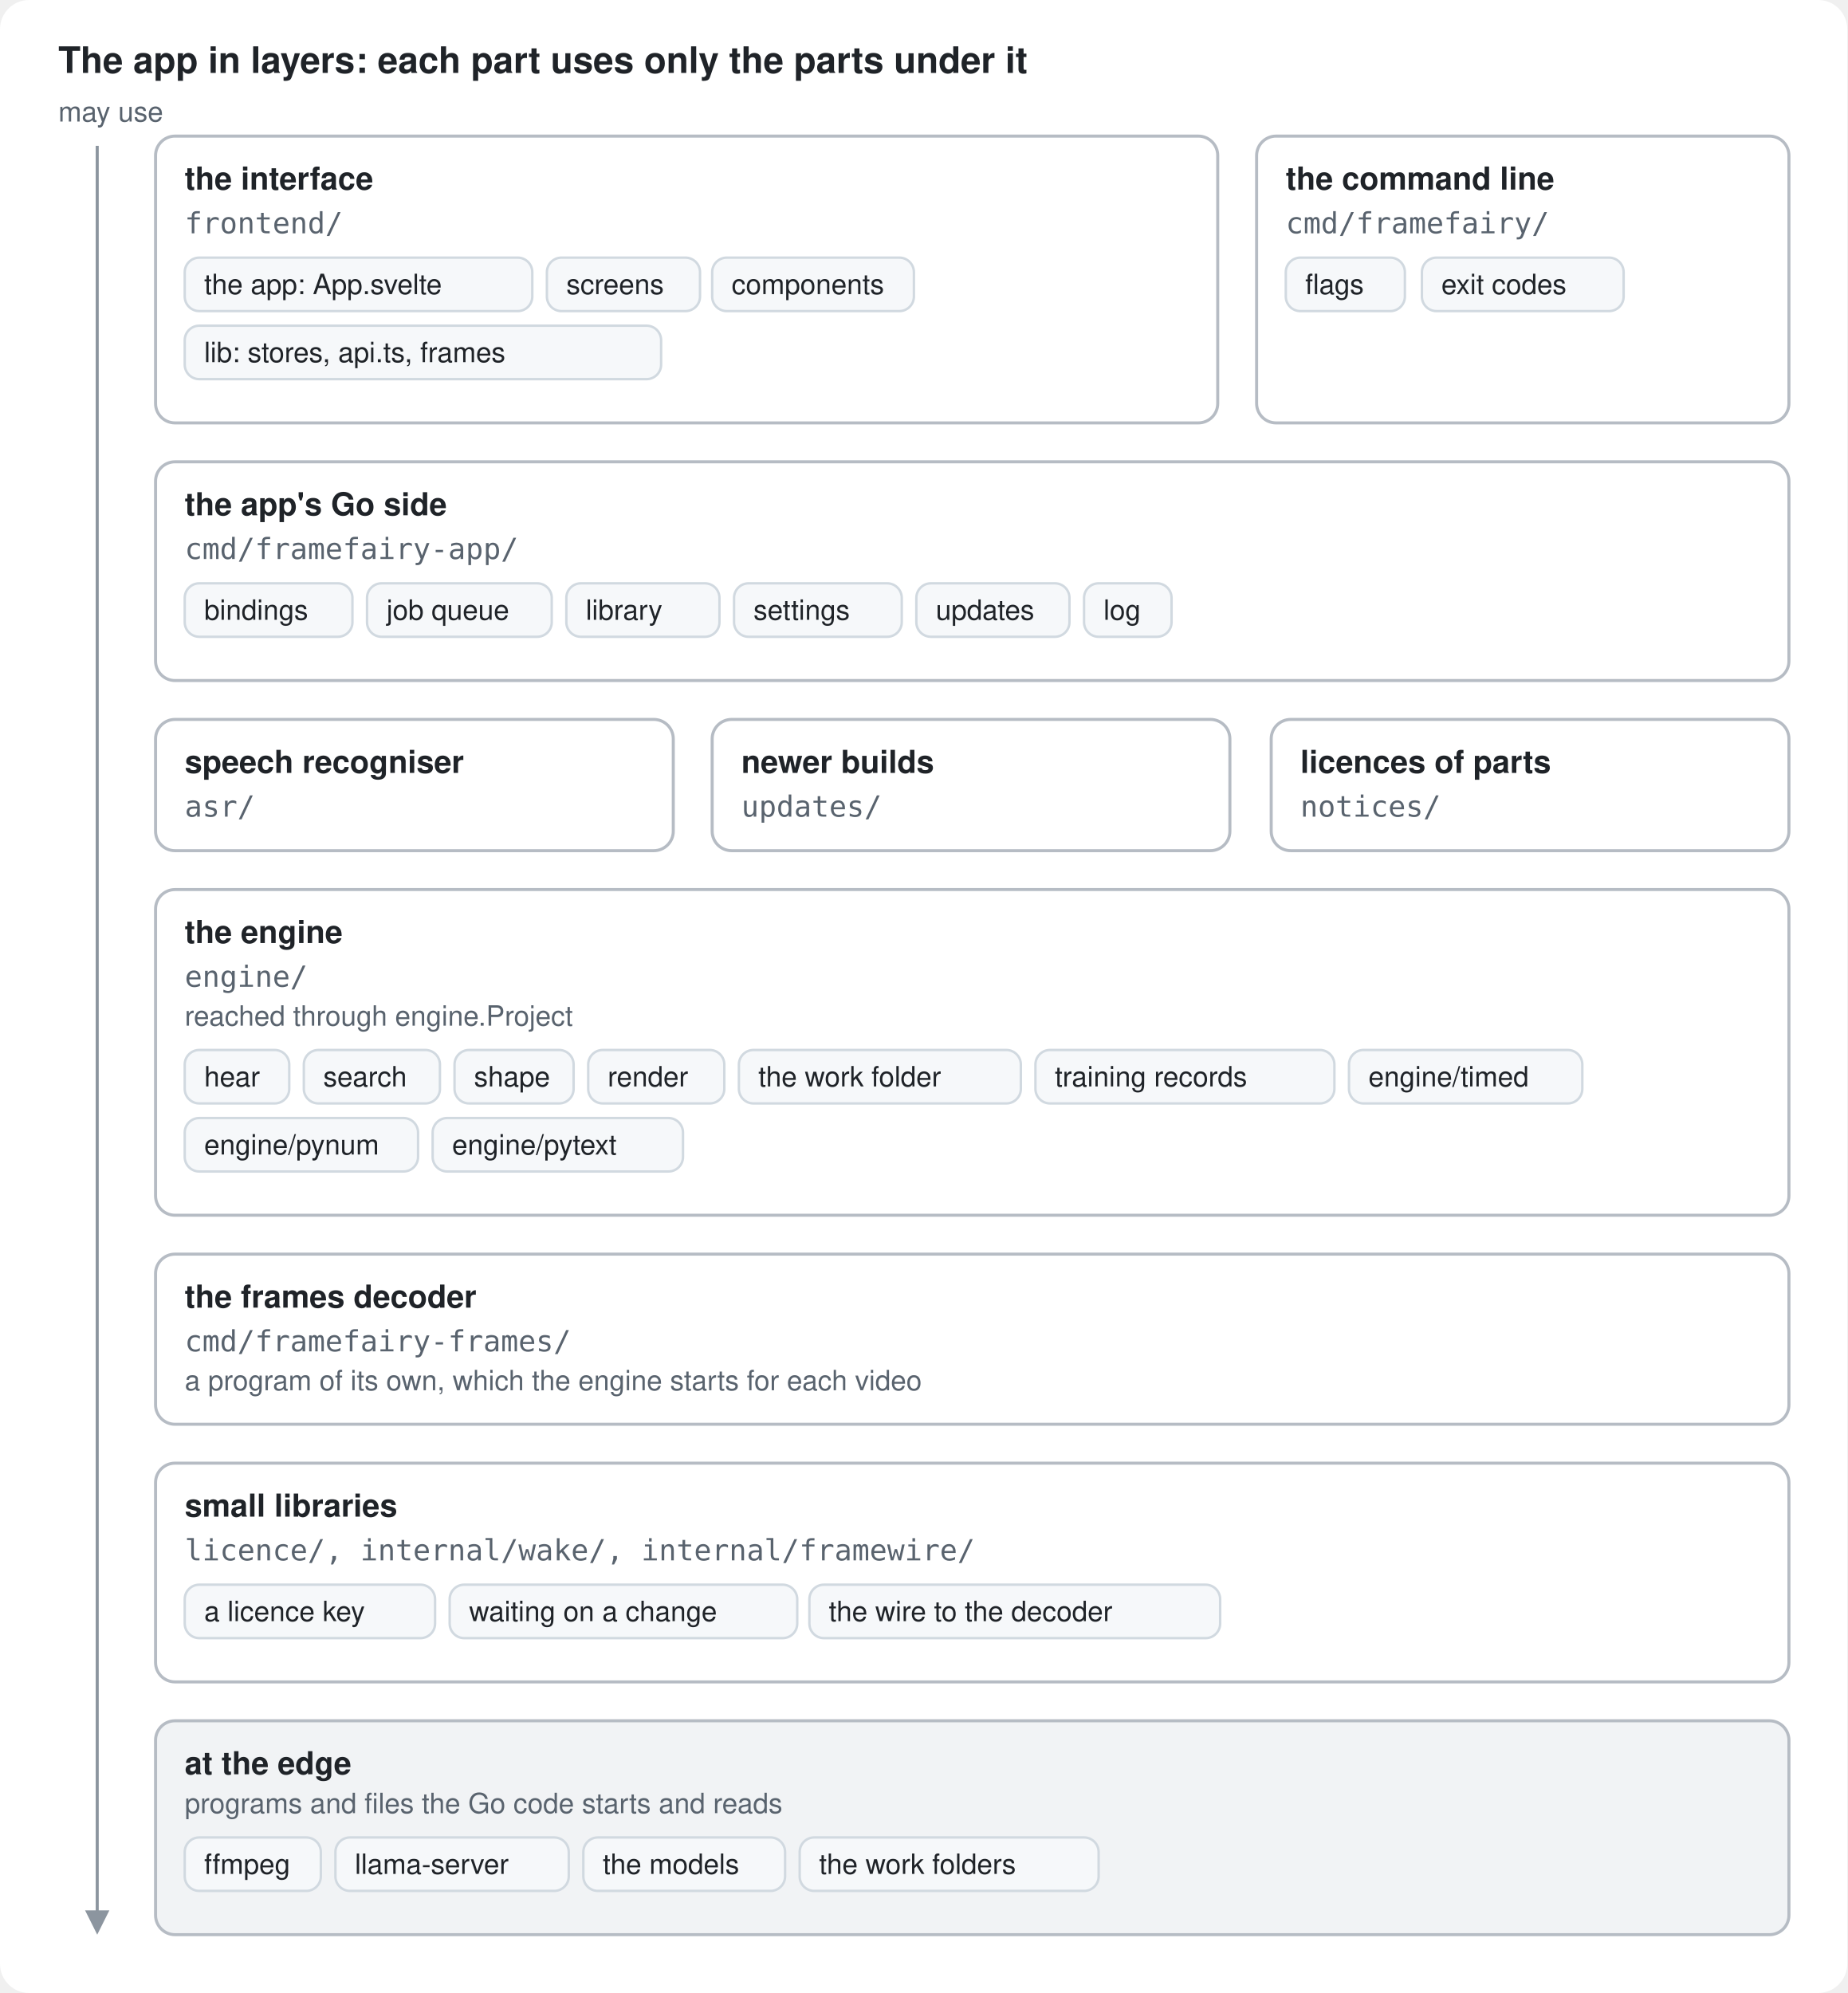
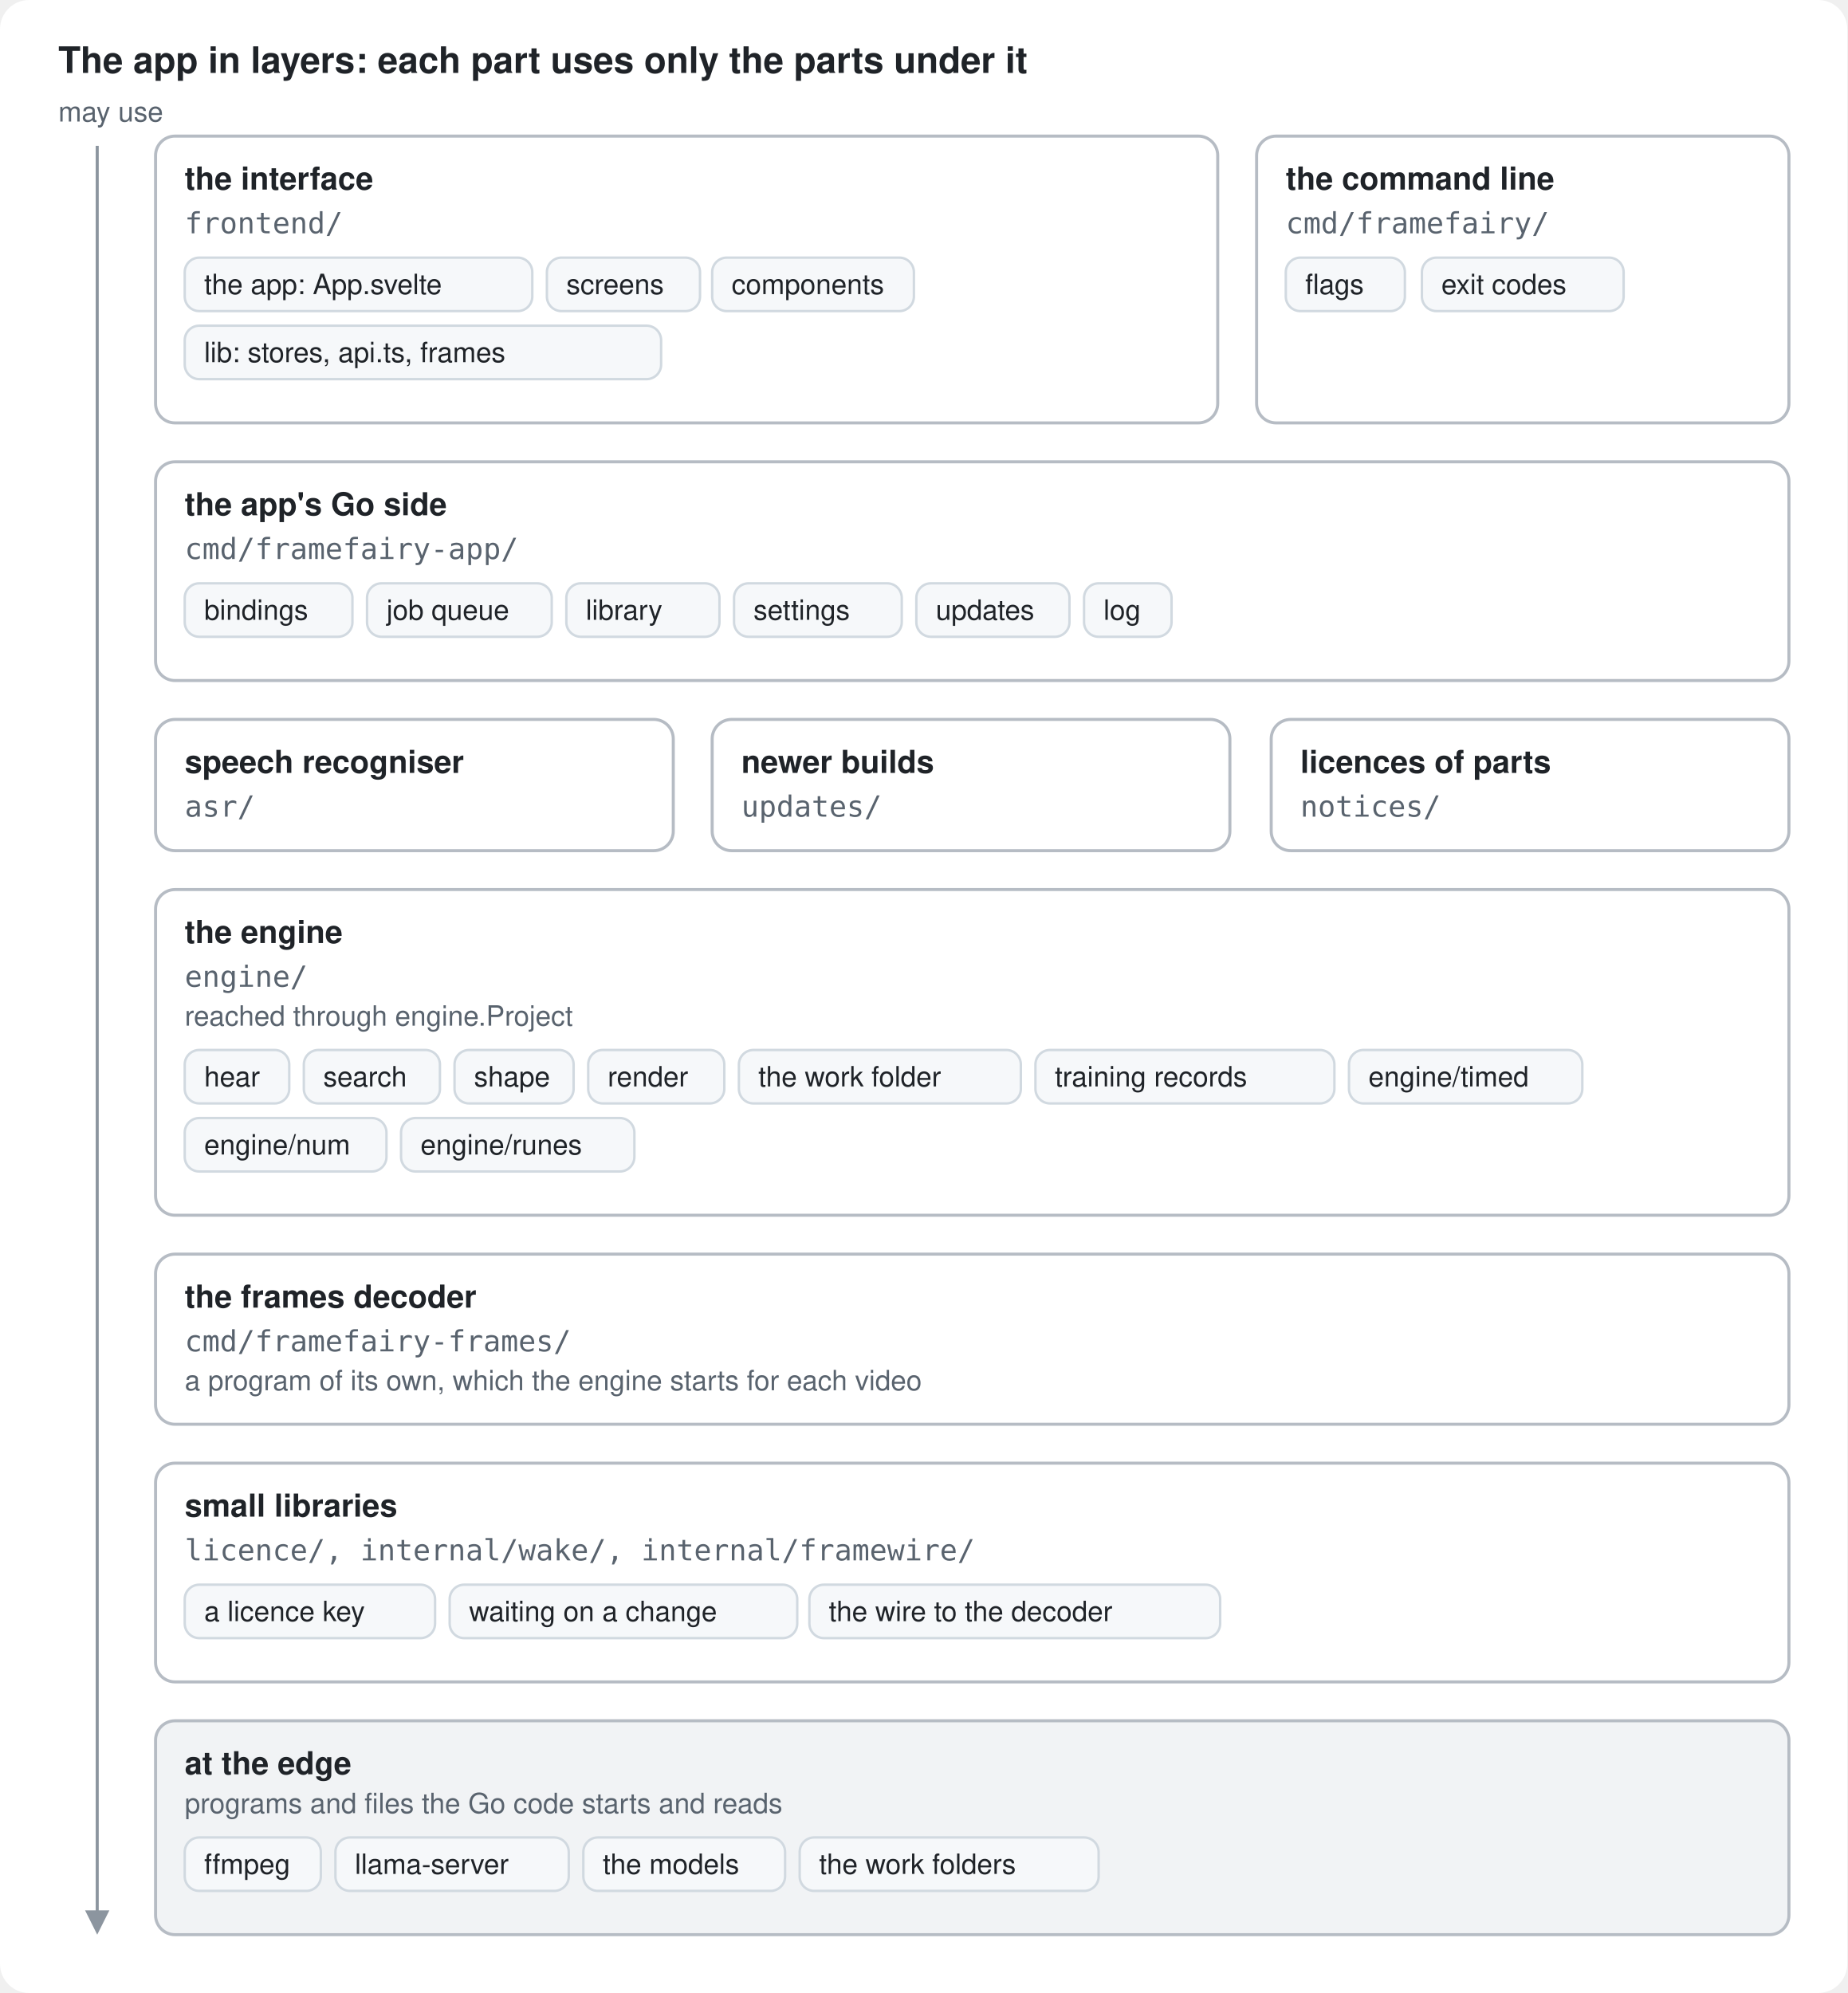
<svg xmlns="http://www.w3.org/2000/svg" viewBox="0 0 760 820" width="760" height="820" role="img" aria-label="The app in layers: each part uses only the parts under it">
  <style>
.t{font:600 15px -apple-system,BlinkMacSystemFont,"Segoe UI",Helvetica,Arial,sans-serif;fill:#1f2328}
.n{font:600 13px -apple-system,BlinkMacSystemFont,"Segoe UI",Helvetica,Arial,sans-serif;fill:#1f2328}
.p{font:12px ui-monospace,SFMono-Regular,Menlo,Consolas,monospace;fill:#59636e}
.q{font:11.5px -apple-system,BlinkMacSystemFont,"Segoe UI",Helvetica,Arial,sans-serif;fill:#59636e}
.c{font:11.5px -apple-system,BlinkMacSystemFont,"Segoe UI",Helvetica,Arial,sans-serif;fill:#1f2328}
.bg{fill:#ffffff}
.box{fill:none;stroke:#b6bcc4;stroke-width:1.25}
.dash{fill:none;stroke:#b6bcc4;stroke-width:1.25;stroke-dasharray:4 4}
.tint{fill:#f1f3f5;stroke:#b6bcc4;stroke-width:1.25}
.chip{fill:#f6f8fa;stroke:#d1d9e0;stroke-width:1}
.ax{stroke:#8c959f;stroke-width:1.25;fill:none}
.ah{fill:#8c959f}
@media (prefers-color-scheme:dark){
.bg{fill:#0d1117}
.t,.n,.c{fill:#f0f6fc}.p,.q{fill:#9198a1}
.box,.dash{stroke:#5d6570}.tint{fill:#1c2128;stroke:#5d6570}
.chip{fill:#212830;stroke:#3d444d}.ax{stroke:#7d8590}.ah{fill:#7d8590}}
</style>
  <rect class="bg" width="760" height="820" rx="12" />
  <text class="t" x="24" y="30">The app in layers: each part uses only the parts under it</text>
  <text class="q" x="24" y="50">may use</text>
  <path class="ax" d="M40 60V790" />
  <path class="ah" d="M35 786L40 796L45 786z" />
  <rect class="box" x="64" y="56" width="437" height="118" rx="8" />
  <text class="n" x="76" y="78">the interface</text>
  <text class="p" x="76" y="96">frontend/</text>
  <rect class="chip" x="76" y="106" width="143" height="22" rx="6" />
  <text class="c" x="84" y="121">the app: App.svelte</text>
  <rect class="chip" x="225" y="106" width="63" height="22" rx="6" />
  <text class="c" x="233" y="121">screens</text>
  <rect class="chip" x="293" y="106" width="83" height="22" rx="6" />
  <text class="c" x="301" y="121">components</text>
  <rect class="chip" x="76" y="134" width="196" height="22" rx="6" />
  <text class="c" x="84" y="149">lib: stores, api.ts, frames</text>
  <rect class="box" x="517" y="56" width="219" height="118" rx="8" />
  <text class="n" x="529" y="78">the command line</text>
  <text class="p" x="529" y="96">cmd/framefairy/</text>
  <rect class="chip" x="529" y="106" width="49" height="22" rx="6" />
  <text class="c" x="537" y="121">flags</text>
  <rect class="chip" x="585" y="106" width="83" height="22" rx="6" />
  <text class="c" x="593" y="121">exit codes</text>
  <rect class="box" x="64" y="190" width="672" height="90" rx="8" />
  <text class="n" x="76" y="212">the app's Go side</text>
  <text class="p" x="76" y="230">cmd/framefairy-app/</text>
  <rect class="chip" x="76" y="240" width="69" height="22" rx="6" />
  <text class="c" x="84" y="255">bindings</text>
  <rect class="chip" x="151" y="240" width="76" height="22" rx="6" />
  <text class="c" x="159" y="255">job queue</text>
  <rect class="chip" x="233" y="240" width="63" height="22" rx="6" />
  <text class="c" x="241" y="255">library</text>
  <rect class="chip" x="302" y="240" width="69" height="22" rx="6" />
  <text class="c" x="310" y="255">settings</text>
  <rect class="chip" x="377" y="240" width="63" height="22" rx="6" />
  <text class="c" x="385" y="255">updates</text>
  <rect class="chip" x="446" y="240" width="36" height="22" rx="6" />
  <text class="c" x="454" y="255">log</text>
  <rect class="box" x="64" y="296" width="213" height="54" rx="8" />
  <text class="n" x="76" y="318">speech recogniser</text>
  <text class="p" x="76" y="336">asr/</text>
  <rect class="box" x="293" y="296" width="213" height="54" rx="8" />
  <text class="n" x="305" y="318">newer builds</text>
  <text class="p" x="305" y="336">updates/</text>
  <rect class="box" x="523" y="296" width="213" height="54" rx="8" />
  <text class="n" x="535" y="318">licences of parts</text>
  <text class="p" x="535" y="336">notices/</text>
  <rect class="box" x="64" y="366" width="672" height="134" rx="8" />
  <text class="n" x="76" y="388">the engine</text>
  <text class="p" x="76" y="406">engine/</text>
  <text class="q" x="76" y="422">reached through engine.Project</text>
  <rect class="chip" x="76" y="432" width="43" height="22" rx="6" />
  <text class="c" x="84" y="447">hear</text>
  <rect class="chip" x="125" y="432" width="56" height="22" rx="6" />
  <text class="c" x="133" y="447">search</text>
  <rect class="chip" x="187" y="432" width="49" height="22" rx="6" />
  <text class="c" x="195" y="447">shape</text>
  <rect class="chip" x="242" y="432" width="56" height="22" rx="6" />
  <text class="c" x="250" y="447">render</text>
  <rect class="chip" x="304" y="432" width="116" height="22" rx="6" />
  <text class="c" x="312" y="447">the work folder</text>
  <rect class="chip" x="426" y="432" width="123" height="22" rx="6" />
  <text class="c" x="434" y="447">training records</text>
  <rect class="chip" x="555" y="432" width="96" height="22" rx="6" />
  <text class="c" x="563" y="447">engine/timed</text>
-   <rect class="chip" x="76" y="460" width="96" height="22" rx="6" />
-   <text class="c" x="84" y="475">engine/pynum</text>
-   <rect class="chip" x="178" y="460" width="103" height="22" rx="6" />
-   <text class="c" x="186" y="475">engine/pytext</text>
+   <rect class="chip" x="76" y="460" width="83" height="22" rx="6" />
+   <text class="c" x="84" y="475">engine/num</text>
+   <rect class="chip" x="165" y="460" width="96" height="22" rx="6" />
+   <text class="c" x="173" y="475">engine/runes</text>
  <rect class="box" x="64" y="516" width="672" height="70" rx="8" />
  <text class="n" x="76" y="538">the frames decoder</text>
  <text class="p" x="76" y="556">cmd/framefairy-frames/</text>
  <text class="q" x="76" y="572">a program of its own, which the engine starts for each video</text>
  <rect class="box" x="64" y="602" width="672" height="90" rx="8" />
  <text class="n" x="76" y="624">small libraries</text>
  <text class="p" x="76" y="642">licence/, internal/wake/, internal/framewire/</text>
  <rect class="chip" x="76" y="652" width="103" height="22" rx="6" />
  <text class="c" x="84" y="667">a licence key</text>
  <rect class="chip" x="185" y="652" width="143" height="22" rx="6" />
  <text class="c" x="193" y="667">waiting on a change</text>
  <rect class="chip" x="333" y="652" width="169" height="22" rx="6" />
  <text class="c" x="341" y="667">the wire to the decoder</text>
  <rect class="tint" x="64" y="708" width="672" height="88" rx="8" />
  <text class="n" x="76" y="730">at the edge</text>
  <text class="q" x="76" y="746">programs and files the Go code starts and reads</text>
  <rect class="chip" x="76" y="756" width="56" height="22" rx="6" />
  <text class="c" x="84" y="771">ffmpeg</text>
  <rect class="chip" x="138" y="756" width="96" height="22" rx="6" />
  <text class="c" x="146" y="771">llama-server</text>
  <rect class="chip" x="240" y="756" width="83" height="22" rx="6" />
  <text class="c" x="248" y="771">the models</text>
  <rect class="chip" x="329" y="756" width="123" height="22" rx="6" />
  <text class="c" x="337" y="771">the work folders</text>
</svg>
